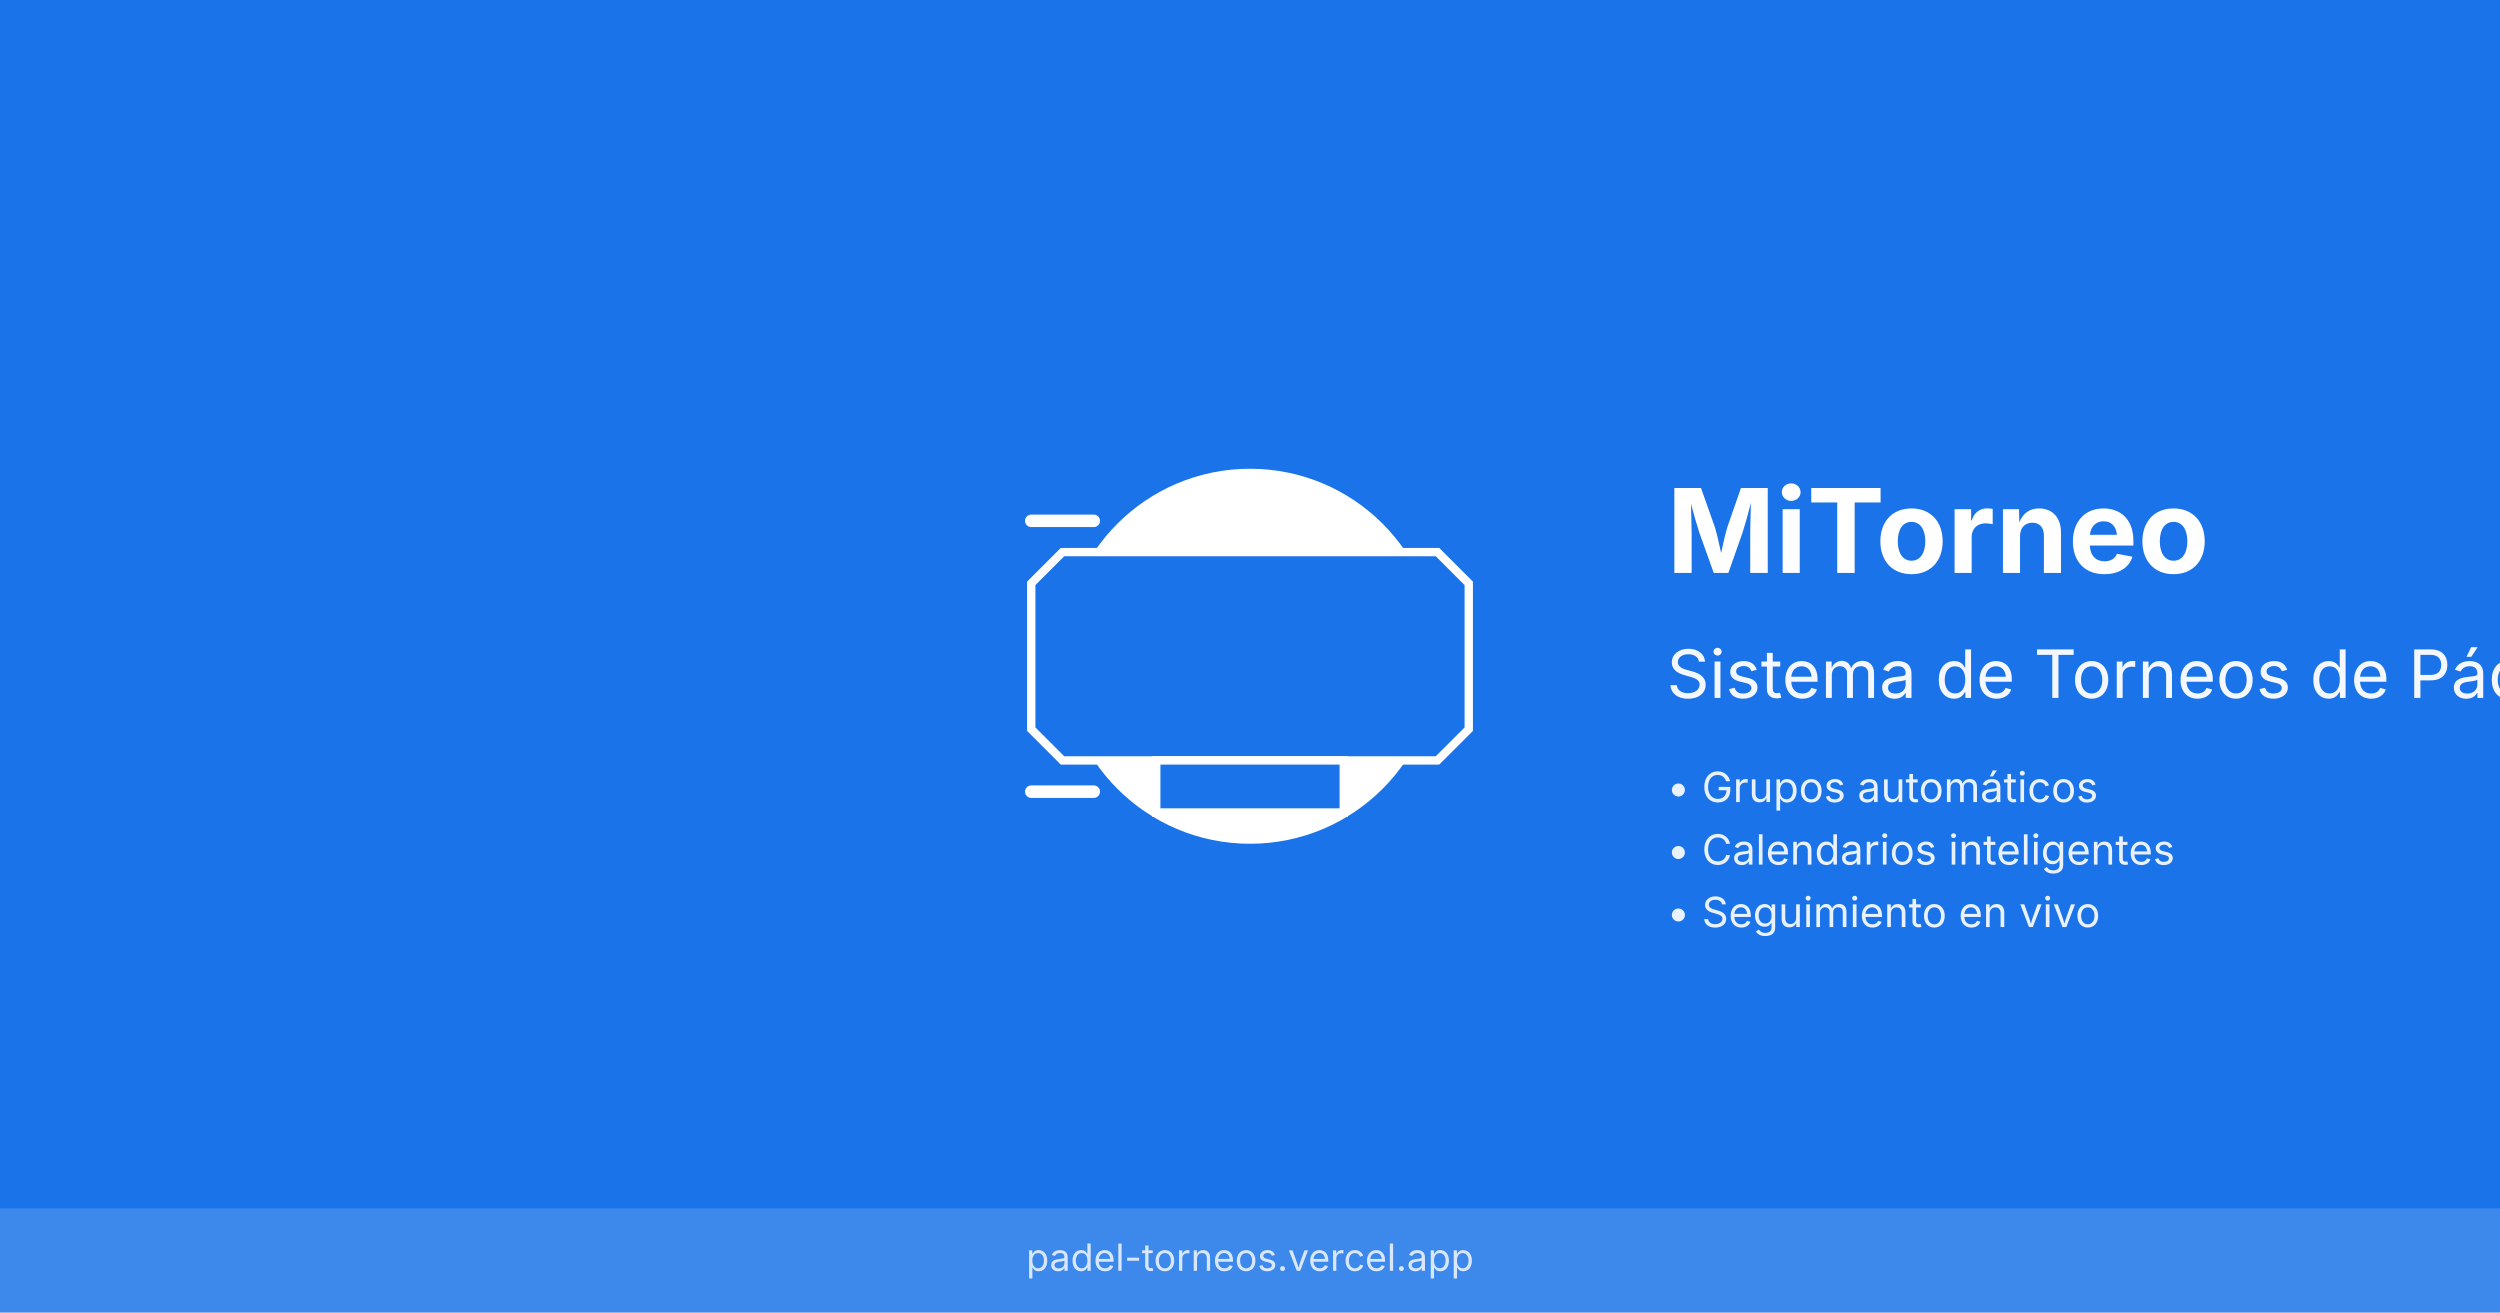
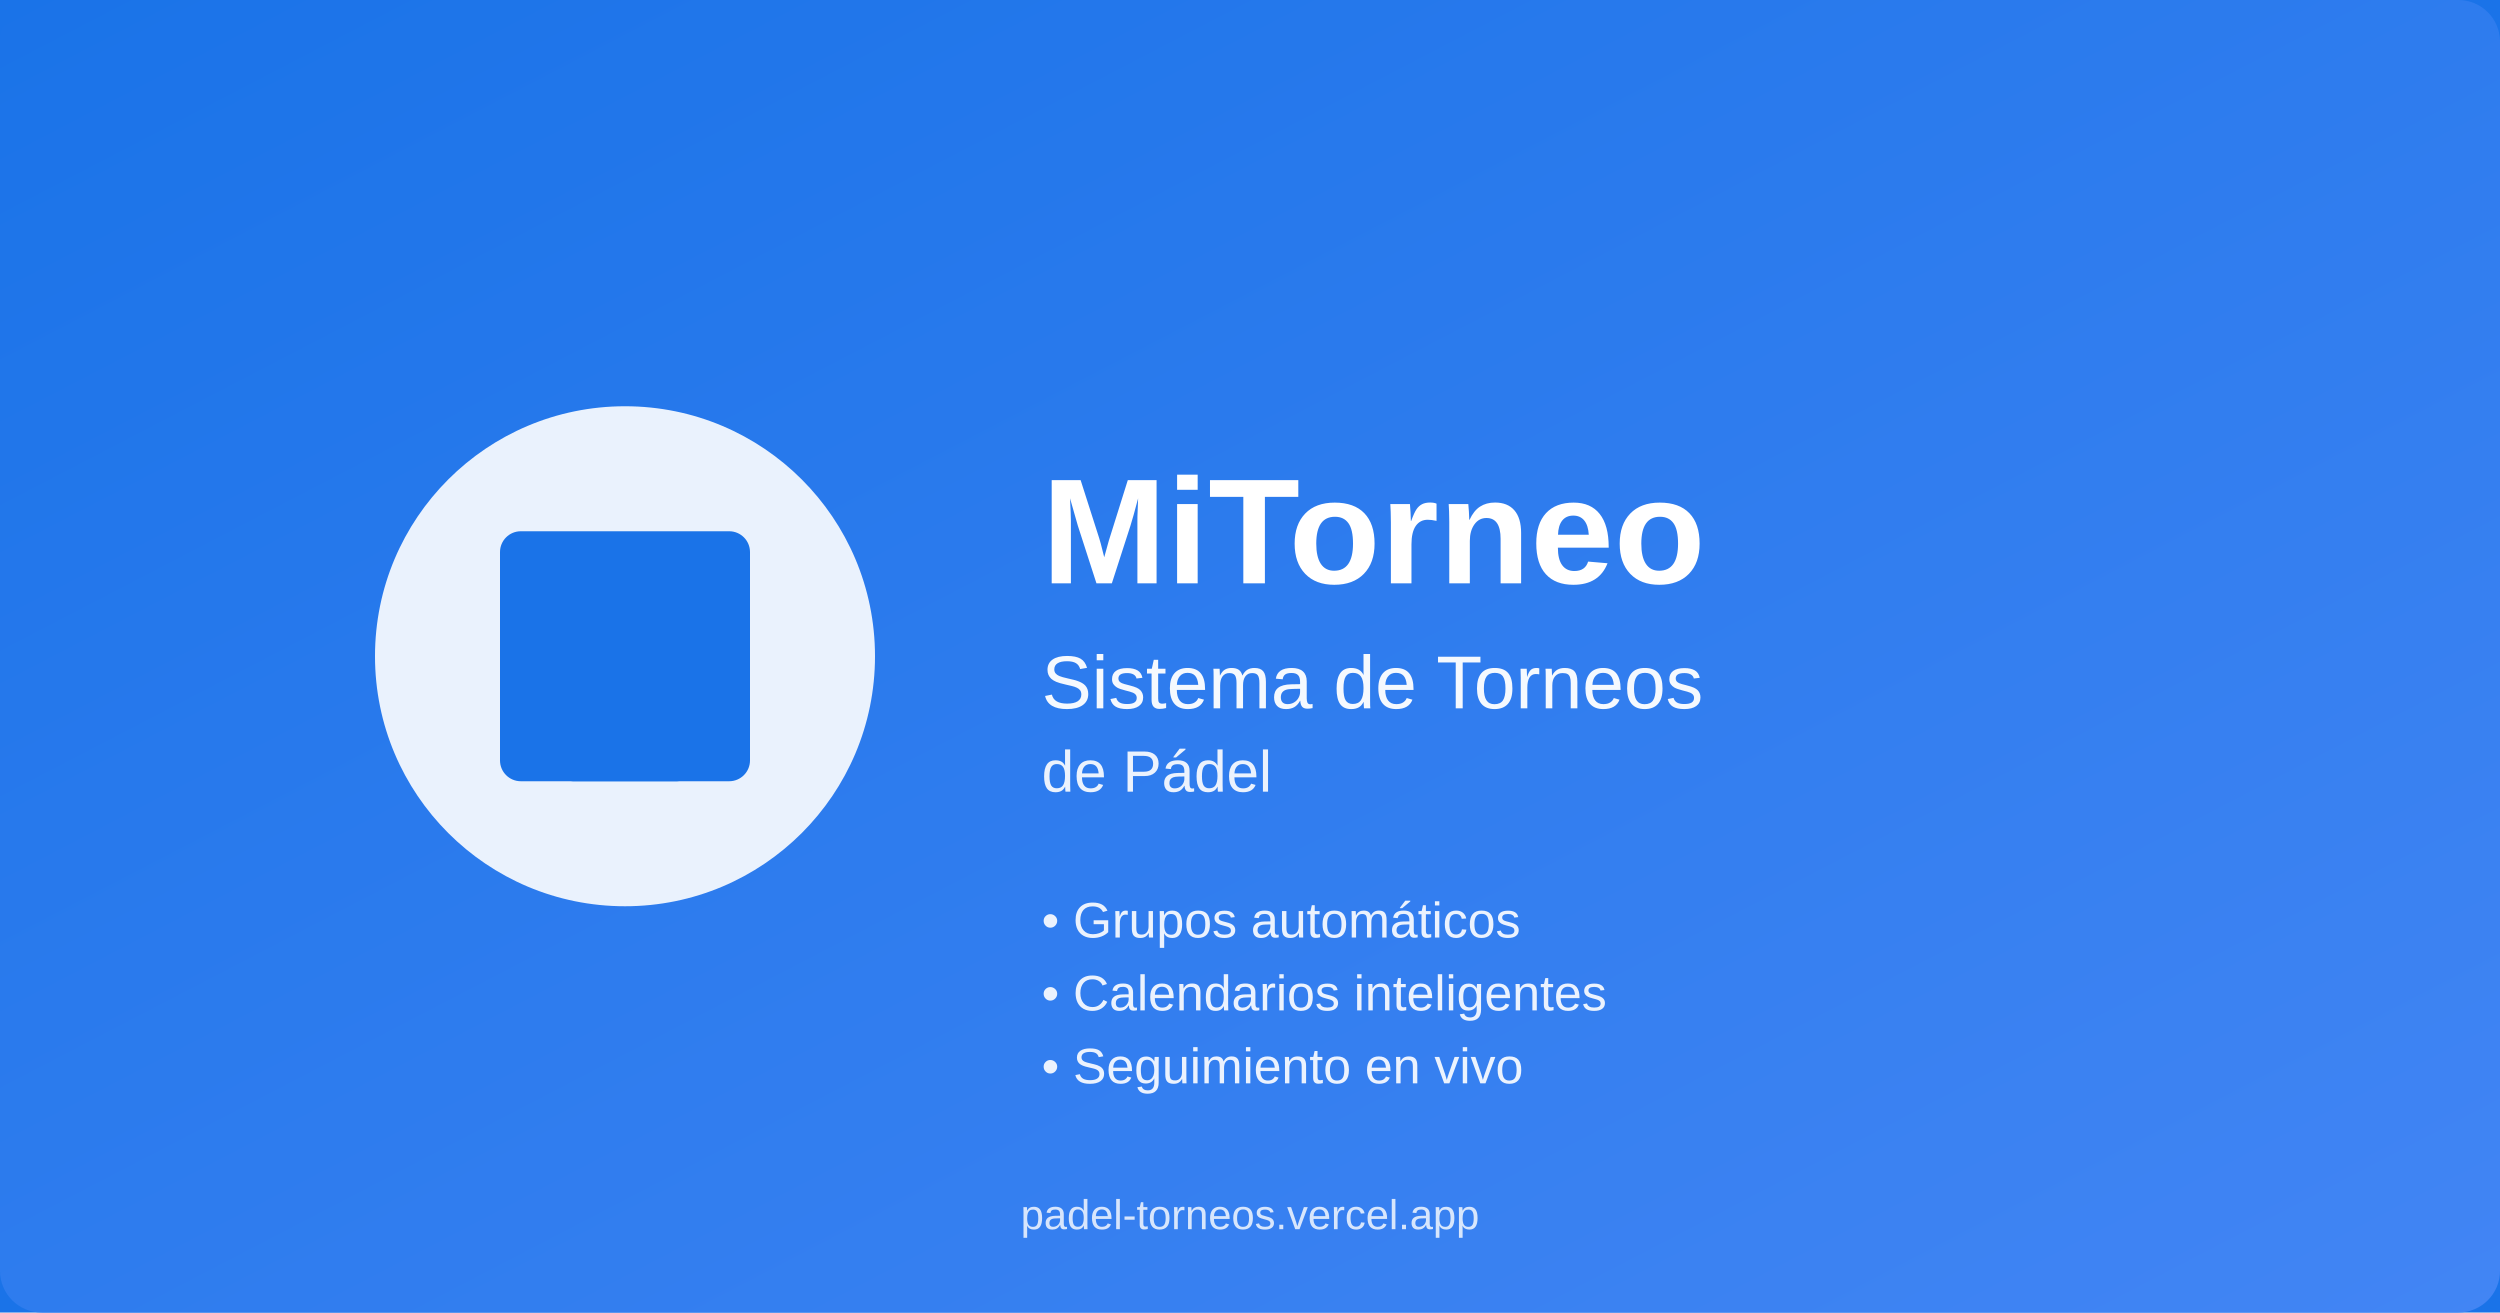
- <svg xmlns="http://www.w3.org/2000/svg" viewBox="0 0 1200 630" fill="none">
+ <svg xmlns="http://www.w3.org/2000/svg" width="1200" height="630" viewBox="0 0 1200 630">
  <rect width="1200" height="630" fill="#1a73e8" />
-   <g transform="translate(600, 315)">
-     <g transform="translate(-150, -120)">
-       <circle cx="150" cy="120" r="90" fill="white" />
-       <path d="M60 70 L240 70 L255 85 L255 155 L240 170 L60 170 L45 155 L45 85 Z" fill="#1a73e8" stroke="white" stroke-width="4" />
-       <rect x="105" y="170" width="90" height="25" fill="#1a73e8" stroke="white" stroke-width="4" />
-       <circle cx="195" cy="120" r="15" fill="#1a73e8" />
-       <line x1="45" y1="55" x2="75" y2="55" stroke="white" stroke-width="6" stroke-linecap="round" />
-       <line x1="45" y1="185" x2="75" y2="185" stroke="white" stroke-width="6" stroke-linecap="round" />
-     </g>
-     <text x="200" y="-40" font-family="system-ui, -apple-system, sans-serif" font-size="56" font-weight="bold" fill="white">MiTorneo</text>
-     <text x="200" y="20" font-family="system-ui, -apple-system, sans-serif" font-size="32" fill="rgba(255,255,255,0.95)">Sistema de Torneos de Pádel</text>
-     <text x="200" y="70" font-family="system-ui, -apple-system, sans-serif" font-size="20" fill="rgba(255,255,255,0.9)">• Grupos automáticos</text>
-     <text x="200" y="100" font-family="system-ui, -apple-system, sans-serif" font-size="20" fill="rgba(255,255,255,0.9)">• Calendarios inteligentes</text>
-     <text x="200" y="130" font-family="system-ui, -apple-system, sans-serif" font-size="20" fill="rgba(255,255,255,0.9)">• Seguimiento en vivo</text>
-   </g>
-   <rect x="0" y="580" width="1200" height="50" fill="rgba(255,255,255,0.15)" />
-   <text x="600" y="610" text-anchor="middle" font-family="system-ui, -apple-system, sans-serif" font-size="18" fill="rgba(255,255,255,0.8)">padel-torneos.vercel.app</text>
+   <rect x="0" y="0" width="1200" height="630" fill="url(#bg)" rx="20" />
+   <defs>
+     <linearGradient id="bg" x1="0%" y1="0%" x2="100%" y2="100%">
+       <stop offset="0%" style="stop-color:#1a73e8;stop-opacity:1" />
+       <stop offset="100%" style="stop-color:#4285f4;stop-opacity:1" />
+     </linearGradient>
+   </defs>
+   <circle cx="300" cy="315" r="120" fill="white" opacity="0.9" />
+   <rect x="240" y="255" width="120" height="120" fill="#1a73e8" rx="10" />
+   <rect x="270" y="345" width="60" height="30" fill="#1a73e8" rx="5" />
+   <text x="500" y="280" font-family="Arial, sans-serif" font-size="72" font-weight="bold" fill="white">MiTorneo</text>
+   <text x="500" y="340" font-family="Arial, sans-serif" font-size="36" fill="white" opacity="0.95">Sistema de Torneos</text>
+   <text x="500" y="380" font-family="Arial, sans-serif" font-size="28" fill="white" opacity="0.9">de Pádel</text>
+   <text x="500" y="450" font-family="Arial, sans-serif" font-size="24" fill="white" opacity="0.9">• Grupos automáticos</text>
+   <text x="500" y="485" font-family="Arial, sans-serif" font-size="24" fill="white" opacity="0.9">• Calendarios inteligentes</text>
+   <text x="500" y="520" font-family="Arial, sans-serif" font-size="24" fill="white" opacity="0.9">• Seguimiento en vivo</text>
+   <text x="600" y="590" text-anchor="middle" font-family="Arial, sans-serif" font-size="20" fill="white" opacity="0.8">padel-torneos.vercel.app</text>
</svg>
